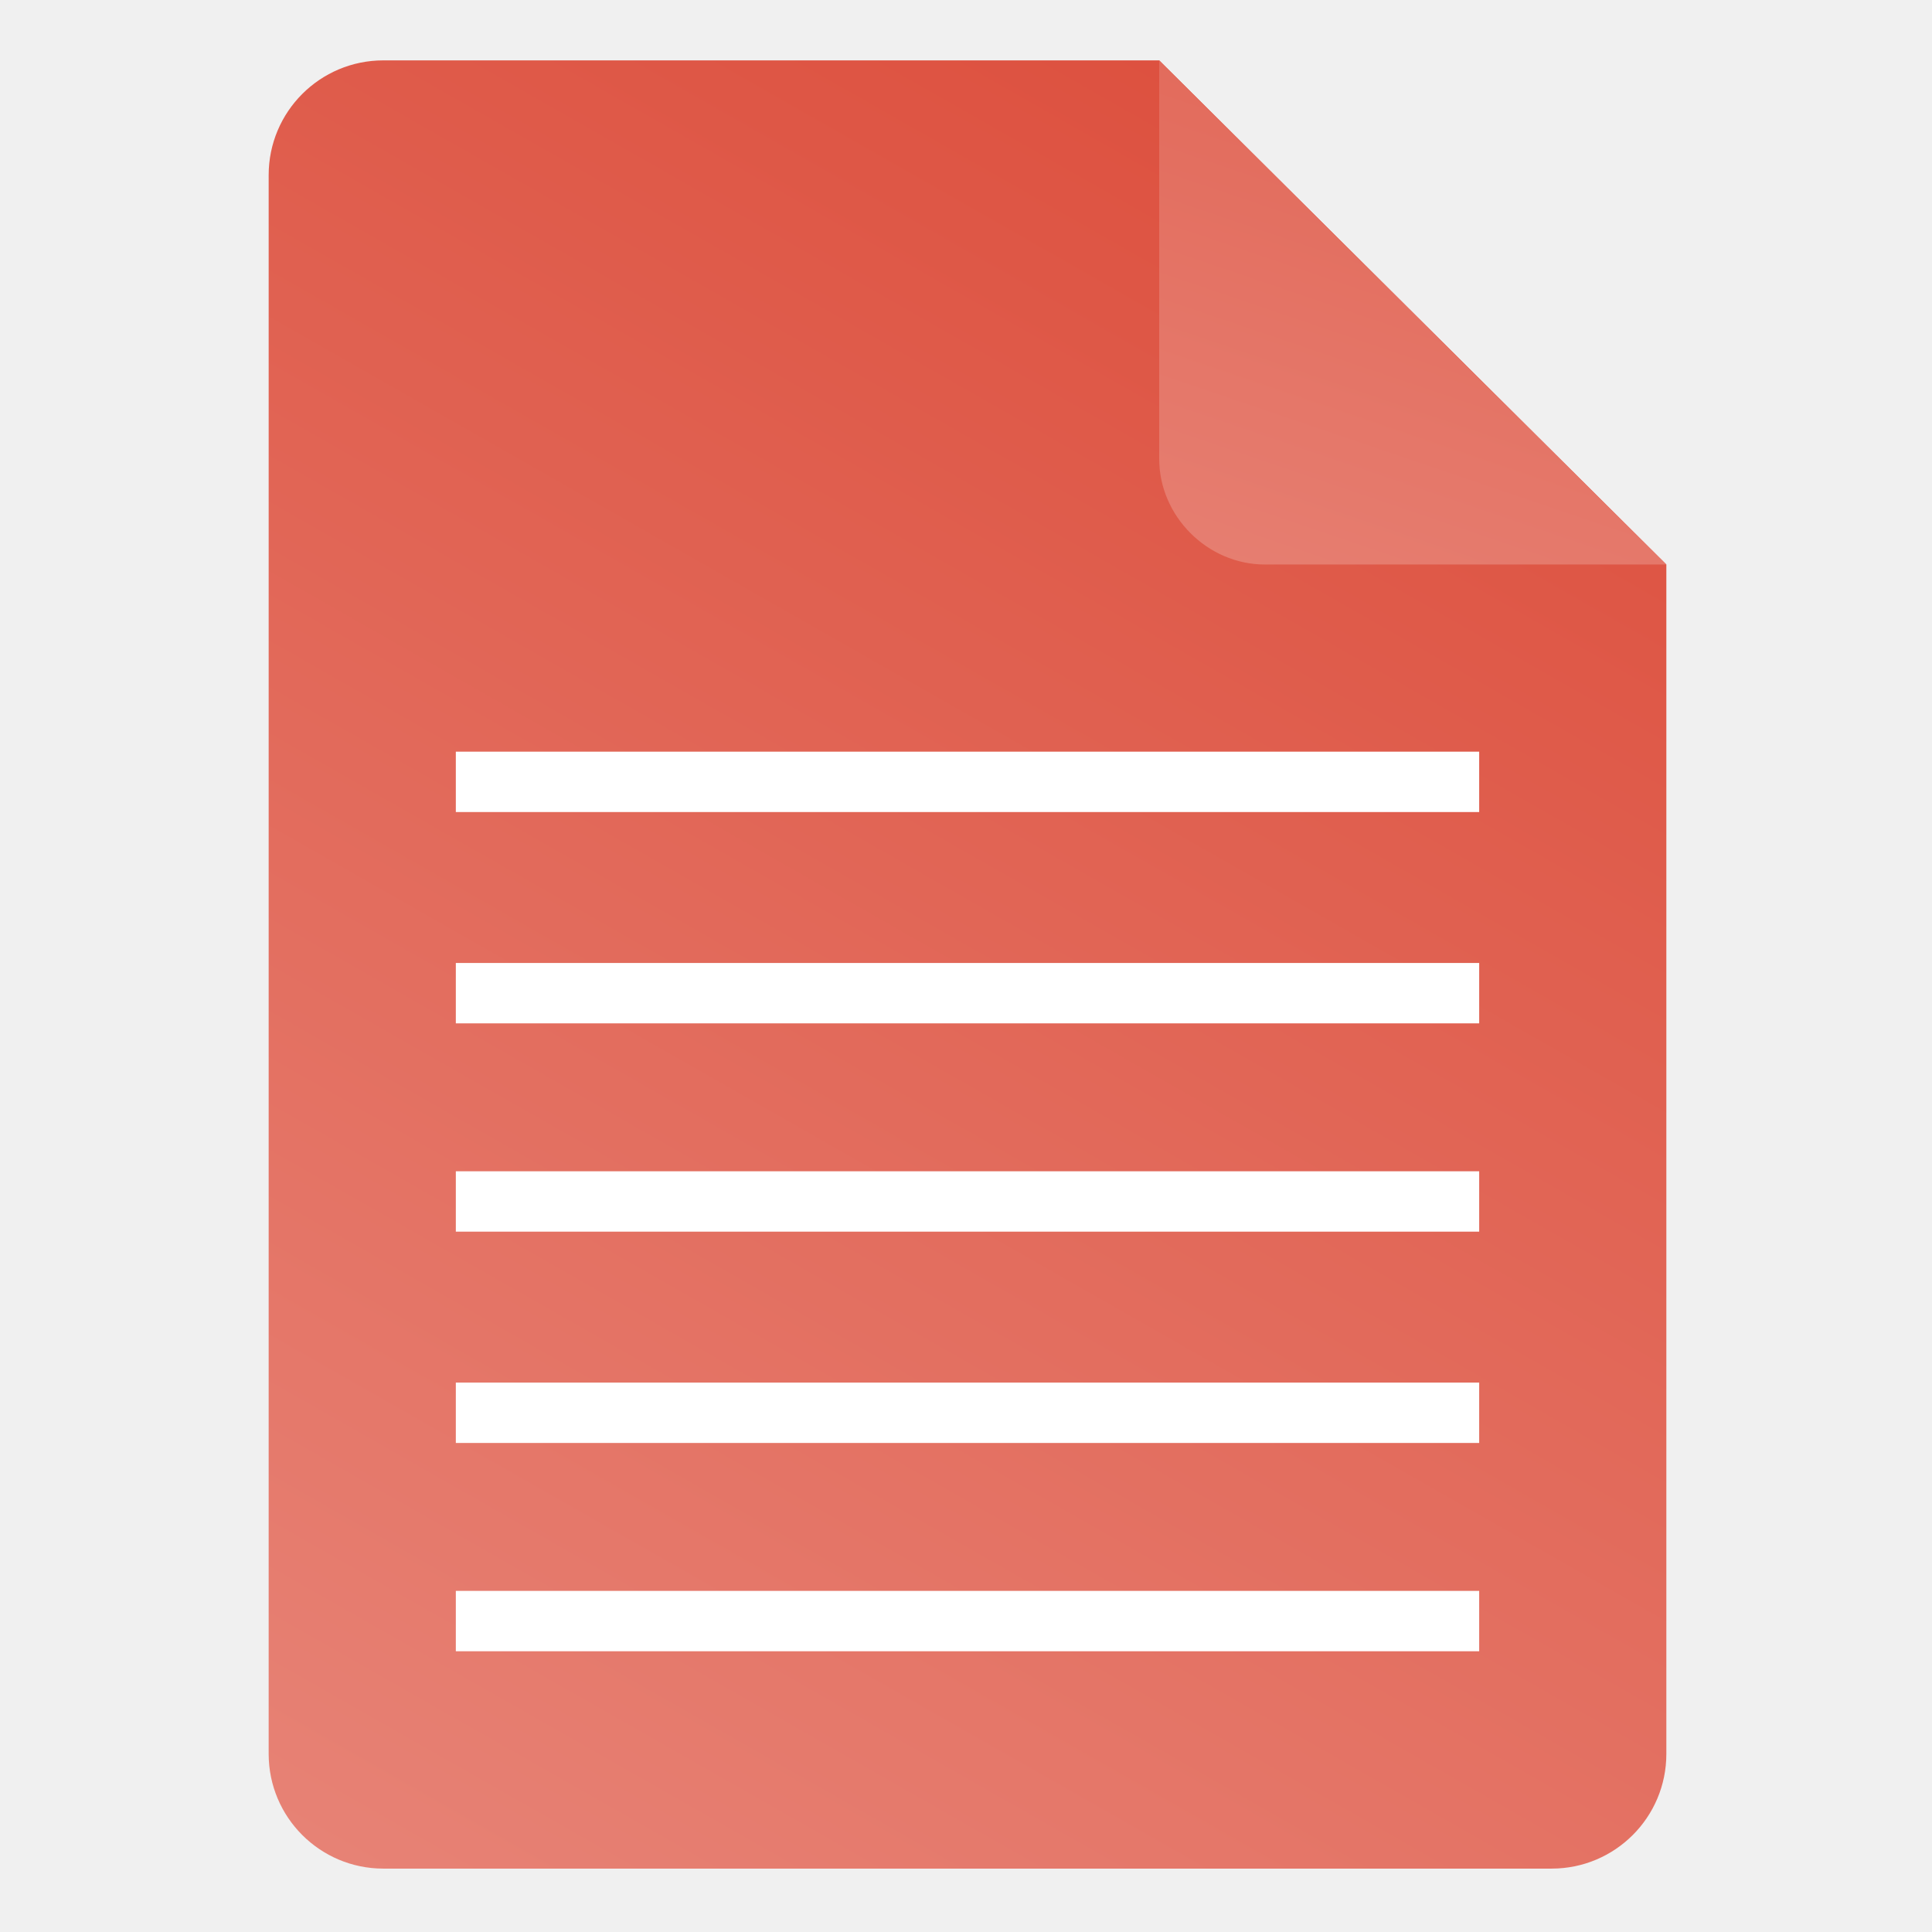
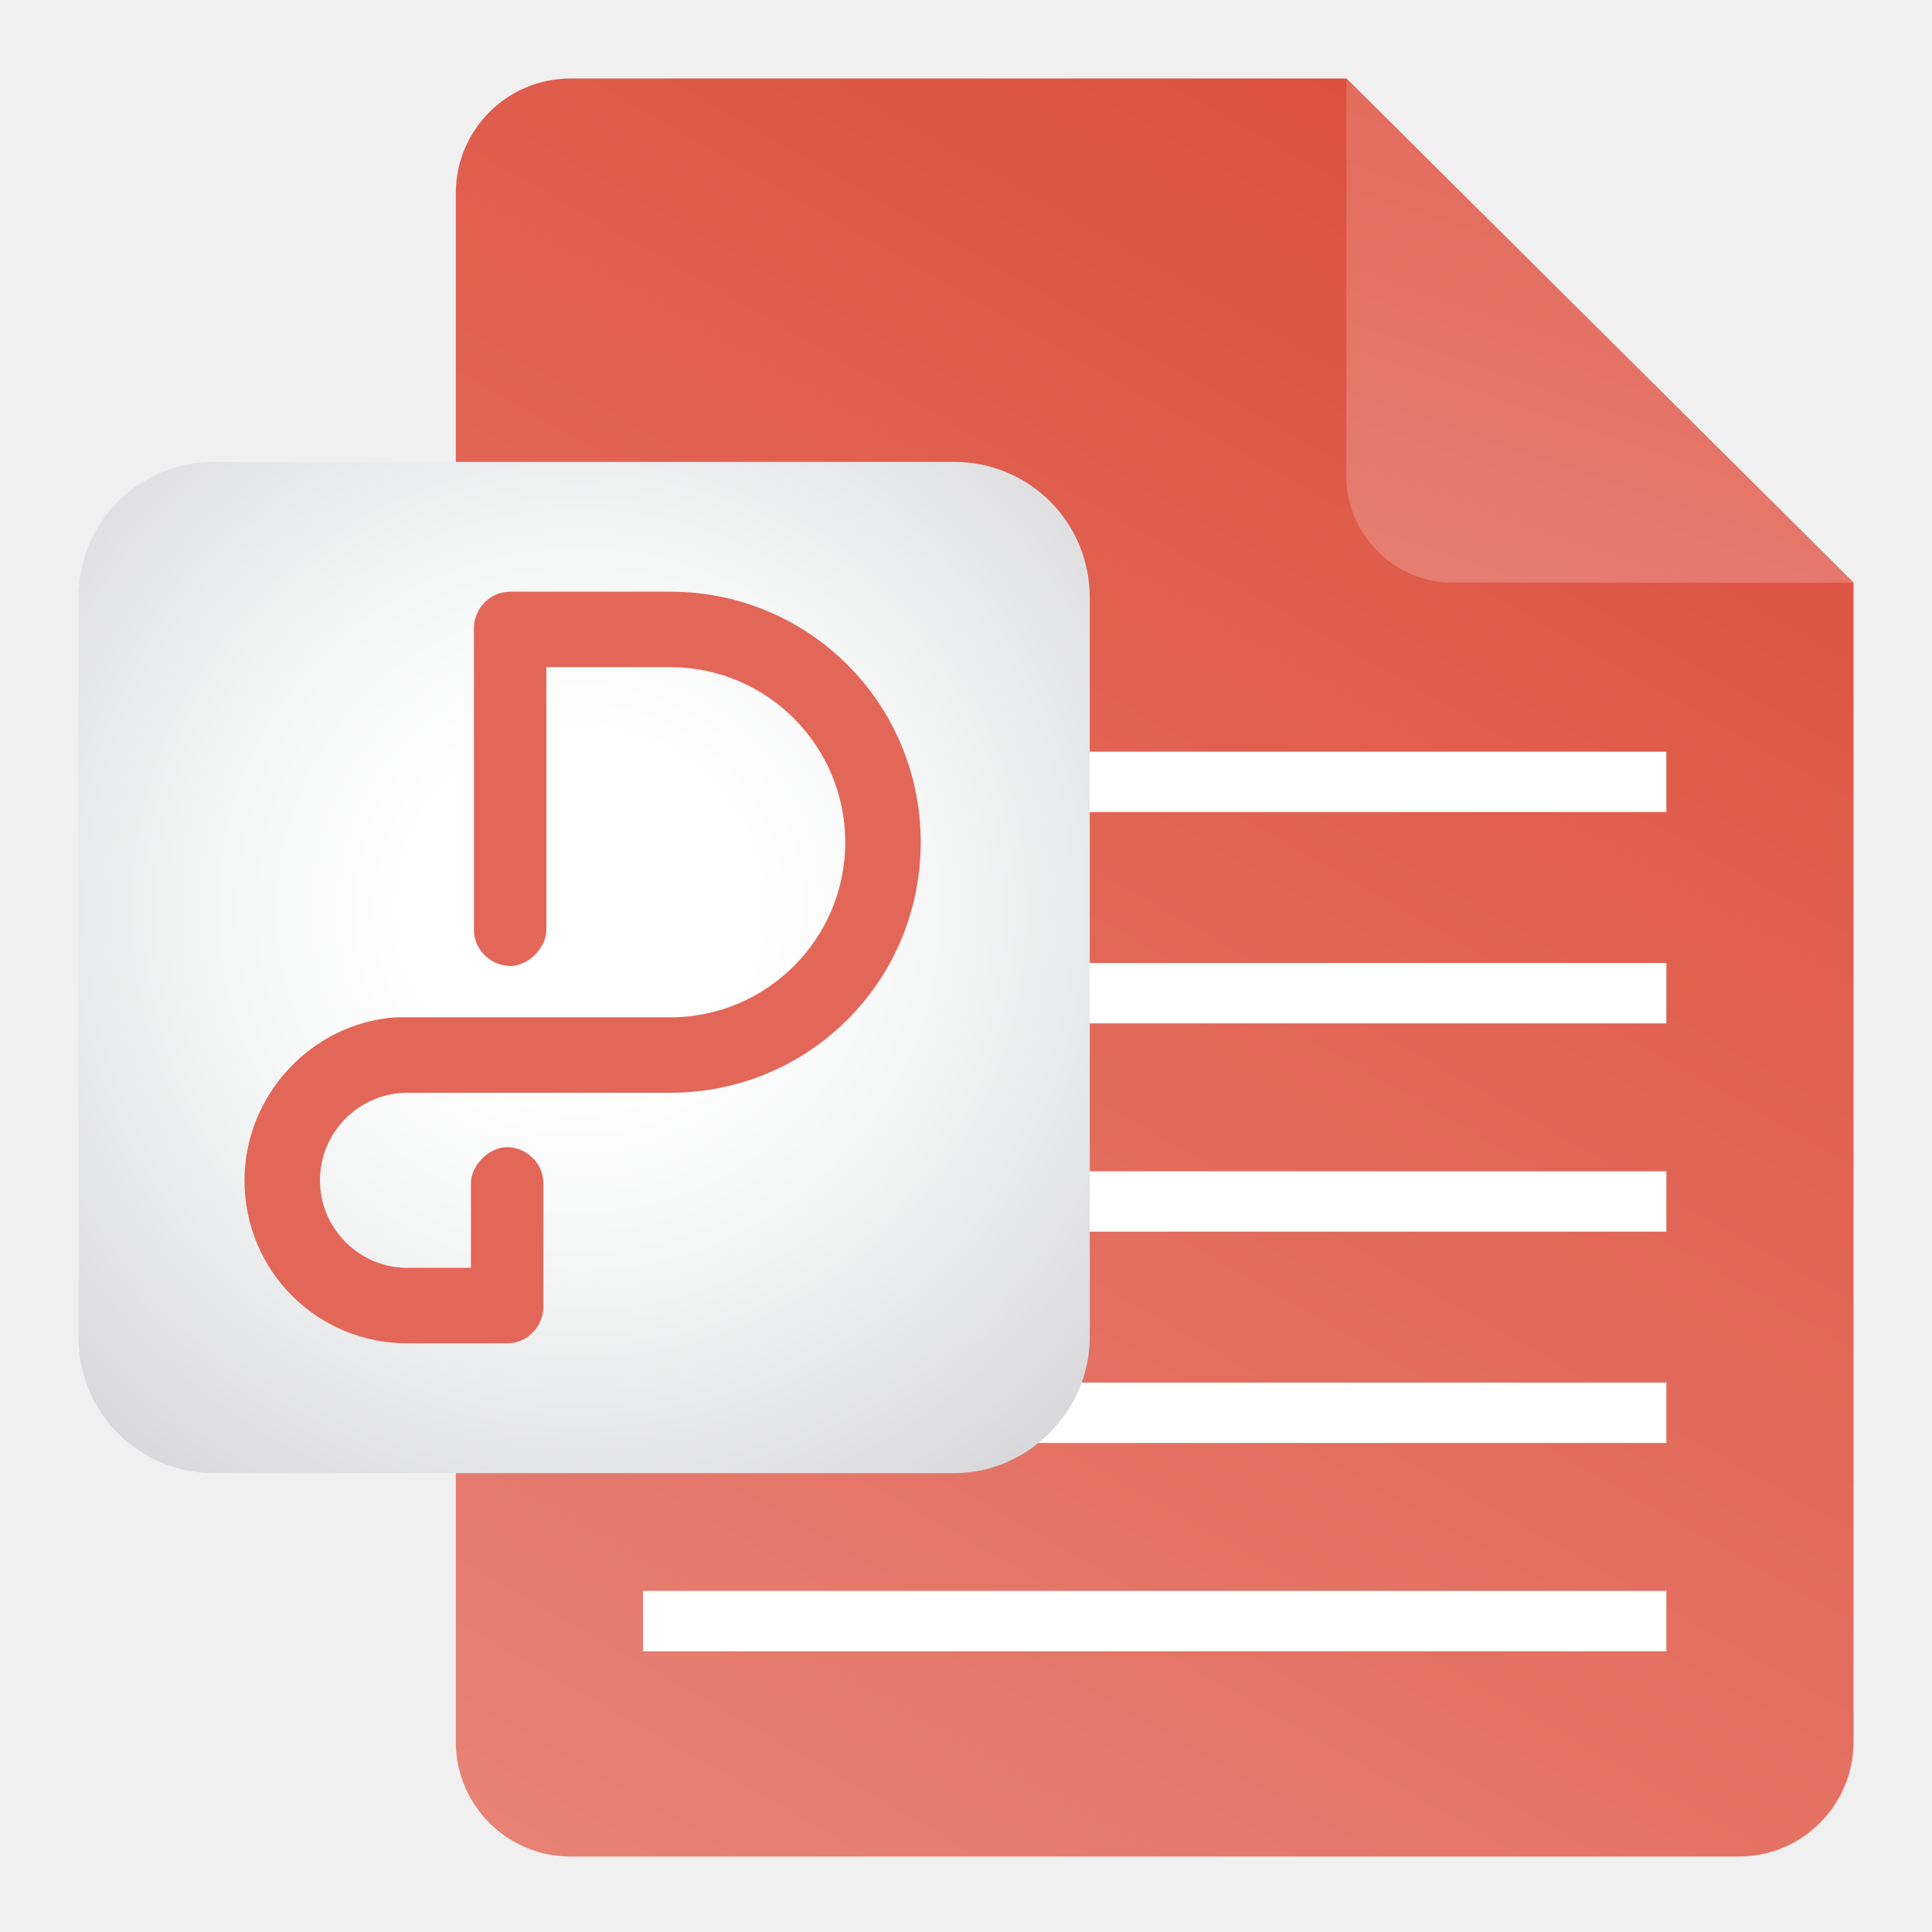
<svg xmlns="http://www.w3.org/2000/svg" version="1.1" id="Layer_1" x="0px" y="0px" viewBox="0 0 64 64" style="enable-background:new 0 0 64 64;" xml:space="preserve">
  <style type="text/css">
	.st0{fill:url(#SVGID_1_);}
	.st1{fill:url(#SVGID_2_);}
	.st2{fill:#FFFFFF;}
+ 	.st3{fill:url(#SVGID_3_);}
+ 	.st4{fill-rule:evenodd;clip-rule:evenodd;fill:#E26758;}
</style>
+   <linearGradient id="SVGID_1_" gradientUnits="userSpaceOnUse" x1="20.59" y1="2.937" x2="55.741" y2="64.642" gradientTransform="matrix(1 0 0 -1 0 66)">
+     <stop offset="0" style="stop-color:#E78275" />
+     <stop offset="1" style="stop-color:#DC4C3A" />
+   </linearGradient>
+   <path class="st0" d="M61.4,19.3l0,38.4c0,2.1-1.7,3.8-3.8,3.8H18.9c-2.1,0-3.8-1.7-3.8-3.8l0-51.3c0-2.1,1.7-3.8,3.8-3.8h25.7  L61.4,19.3L61.4,19.3z" />
+   <linearGradient id="SVGID_2_" gradientUnits="userSpaceOnUse" x1="48.792" y1="42.689" x2="62.727" y2="83.624" gradientTransform="matrix(1 0 0 -1 0 66)">
+     <stop offset="0" style="stop-color:#E78275" />
+     <stop offset="1" style="stop-color:#DC4C3A" />
+   </linearGradient>
+   <path class="st1" d="M61.4,19.3H48.1c-1.9,0-3.5-1.6-3.5-3.5V2.6L61.4,19.3z" />
  <g>
-     <linearGradient id="SVGID_1_" gradientUnits="userSpaceOnUse" x1="14.181" y1="63.318" x2="49.794" y2="0.802">
-       <stop offset="0" style="stop-color:#E78275" />
-       <stop offset="1" style="stop-color:#DC4C3A" />
-     </linearGradient>
-     <path class="st0" d="M55.2,18.7v39.4c0,2.1-1.7,3.8-3.8,3.8H12.7c-2.1,0-3.8-1.7-3.8-3.8V5.8c0-2.1,1.7-3.8,3.8-3.8h25.7L55.2,18.7   L55.2,18.7z" />
-     <linearGradient id="SVGID_2_" gradientUnits="userSpaceOnUse" x1="42.592" y1="22.711" x2="56.527" y2="-18.224">
-       <stop offset="0" style="stop-color:#E78275" />
-       <stop offset="1" style="stop-color:#DC4C3A" />
-     </linearGradient>
-     <path class="st1" d="M55.2,18.7H41.9c-1.9,0-3.5-1.6-3.5-3.5V2L55.2,18.7z" />
-     <g>
-       <rect x="15.1" y="24.9" class="st2" width="33.9" height="2" />
-       <rect x="15.1" y="31.9" class="st2" width="33.9" height="2" />
-       <rect x="15.1" y="38.8" class="st2" width="33.9" height="2" />
-       <rect x="15.1" y="45.8" class="st2" width="33.9" height="2" />
-       <rect x="15.1" y="52.7" class="st2" width="33.9" height="2" />
-     </g>
+     <rect x="21.3" y="24.9" class="st2" width="33.9" height="2" />
+     <rect x="21.3" y="31.9" class="st2" width="33.9" height="2" />
+     <rect x="21.3" y="38.8" class="st2" width="33.9" height="2" />
+     <rect x="21.3" y="45.8" class="st2" width="33.9" height="2" />
+     <rect x="21.3" y="52.7" class="st2" width="33.9" height="2" />
  </g>
+   <radialGradient id="SVGID_3_" cx="19.194" cy="35.871" r="38.671" gradientTransform="matrix(1 0 0 -1 0 66)" gradientUnits="userSpaceOnUse">
+     <stop offset="0.151" style="stop-color:#FFFFFF" />
+     <stop offset="0.318" style="stop-color:#F4F5F5" />
+     <stop offset="0.609" style="stop-color:#D8D8DB" />
+     <stop offset="0.986" style="stop-color:#AAABB0" />
+     <stop offset="0.994" style="stop-color:#A9AAAF" />
+   </radialGradient>
+   <path class="st3" d="M31.6,48.8H7.1c-2.5,0-4.5-2-4.5-4.5V19.8c0-2.5,2-4.5,4.5-4.5h24.5c2.5,0,4.5,2,4.5,4.5v24.5  C36.1,46.7,34.1,48.8,31.6,48.8z" />
+   <path class="st4" d="M16.9,19.6c-0.7,0-1.2,0.6-1.2,1.2v10c0,0.7,0.6,1.2,1.2,1.2s1.2-0.6,1.2-1.2v-8.7h4.1c3.2,0,5.8,2.6,5.8,5.8  c0,0,0,0,0,0c0,3.2-2.6,5.8-5.8,5.8c0,0,0,0,0,0h-9.1v0c-2.8,0.2-5,2.6-5,5.4c0,3,2.4,5.4,5.4,5.4l0,0h3.3c0.7,0,1.2-0.6,1.2-1.2  v-4.1c0-0.7-0.6-1.2-1.2-1.2s-1.2,0.6-1.2,1.2V42h-2.1c-1.6,0-2.9-1.3-2.9-2.9s1.3-2.9,2.9-2.9h8.7c4.6,0,8.3-3.7,8.3-8.3v0  c0-4.6-3.7-8.3-8.3-8.3L16.9,19.6z" />
</svg>
